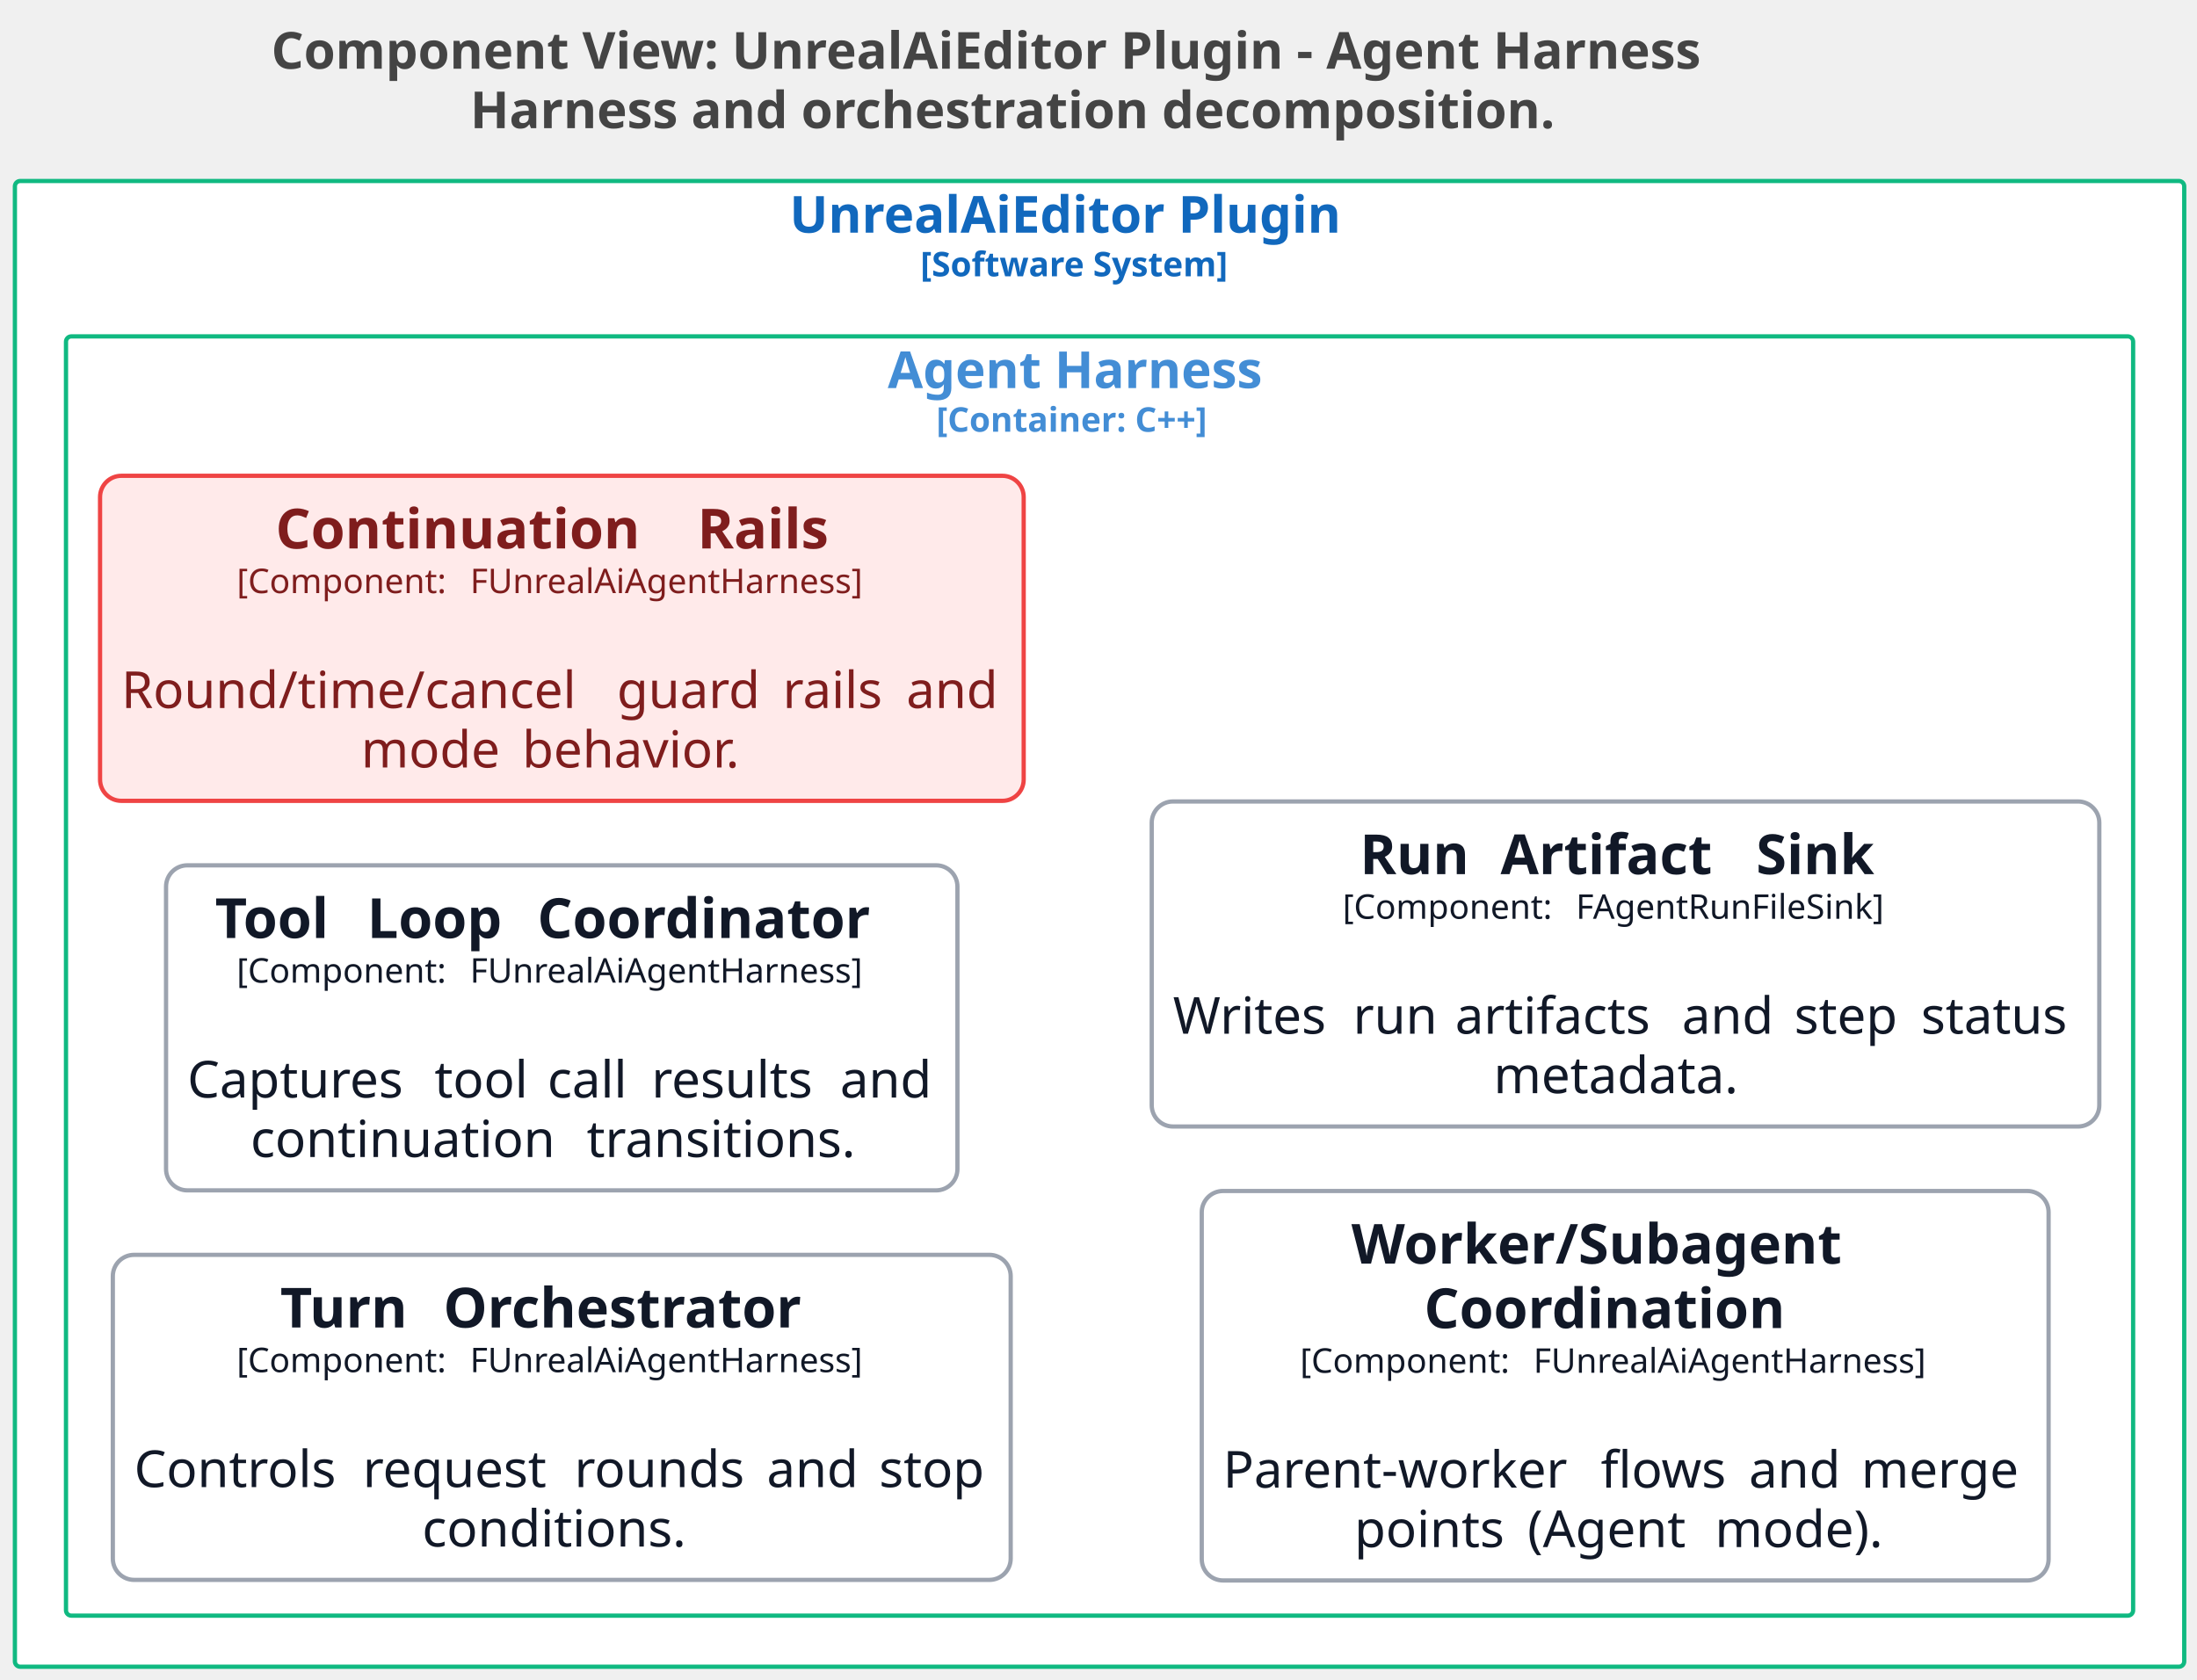
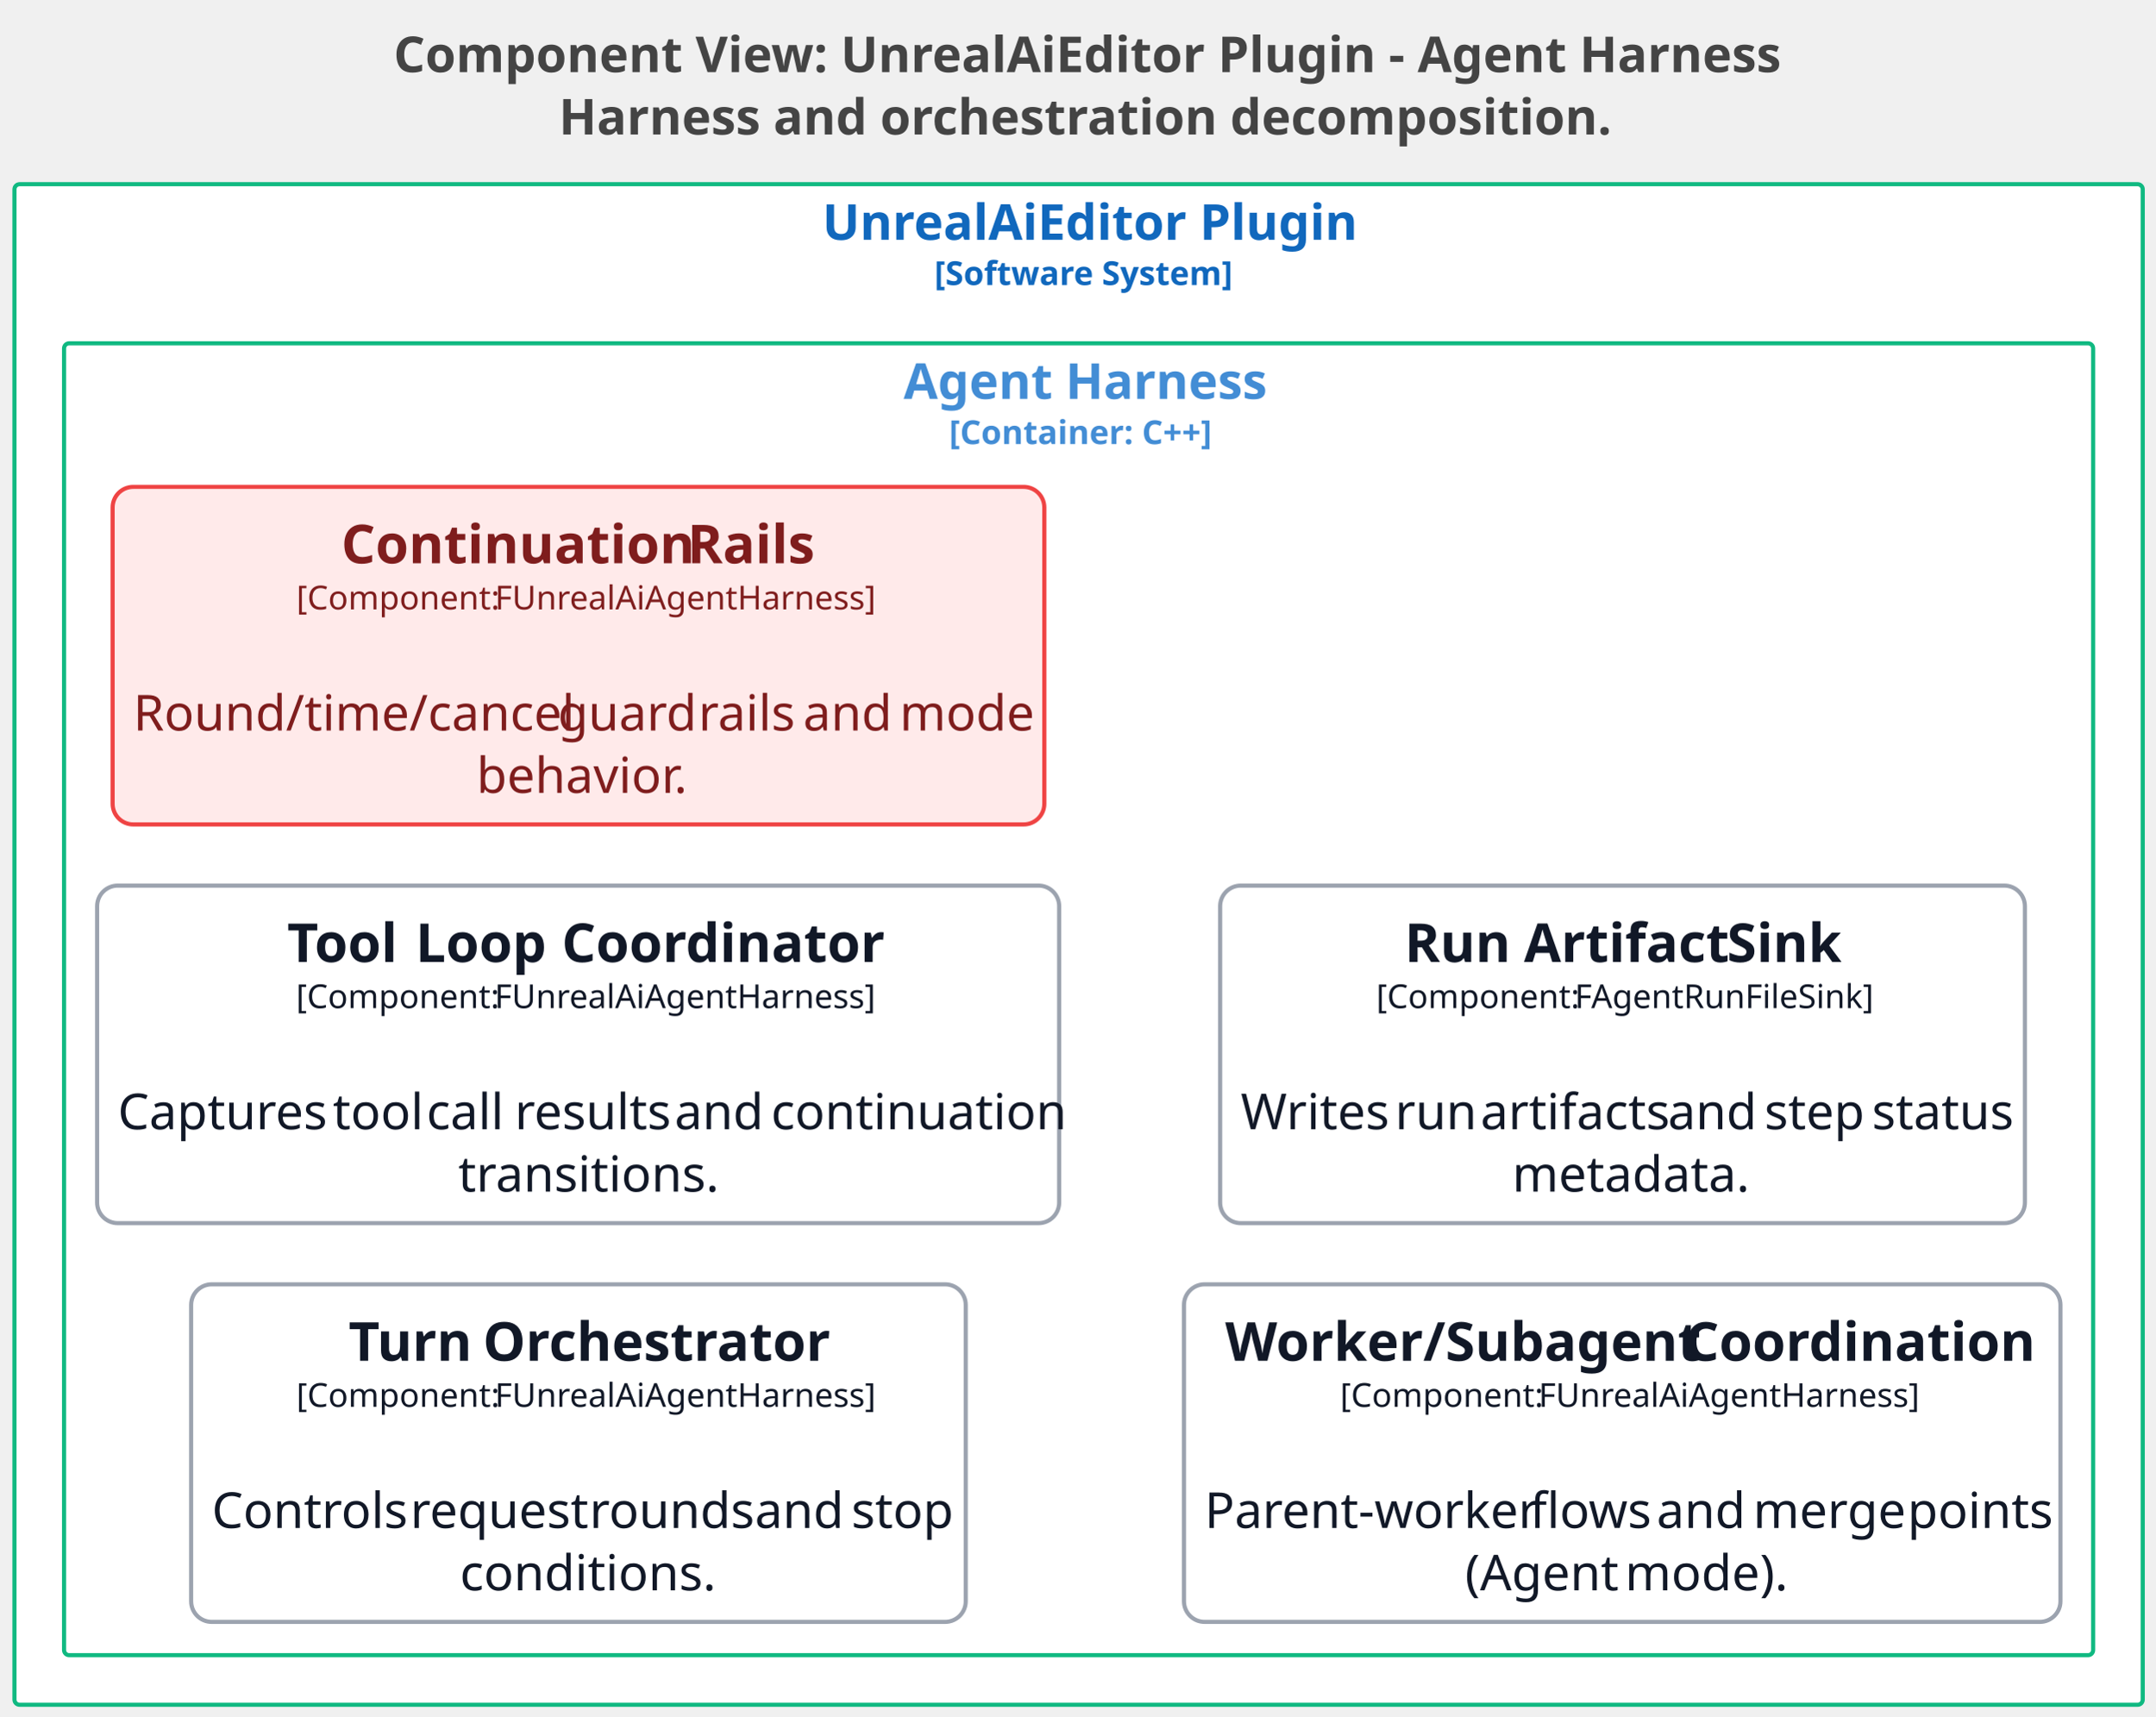
- <svg xmlns="http://www.w3.org/2000/svg" contentStyleType="text/css" data-diagram-type="DESCRIPTION" height="789px" preserveAspectRatio="none" style="width:1032px;height:789px;background:#FFFFFF;" version="1.1" viewBox="0 0 1032 789" width="1032px" zoomAndPan="magnify">
+ <svg xmlns="http://www.w3.org/2000/svg" contentStyleType="text/css" data-diagram-type="DESCRIPTION" height="831px" preserveAspectRatio="none" style="width:1043px;height:831px;background:#FFFFFF;" version="1.1" viewBox="0 0 1043 831" width="1043px" zoomAndPan="magnify">
  <defs />
  <g>
    <g class="title" data-source-line="1">
-       <text fill="#444444" font-family="sans-serif" font-size="24" font-weight="bold" lengthAdjust="spacing" textLength="763.184" x="127.408" y="32.277">Component View: UnrealAiEditor Plugin - Agent Harness</text>
-       <text fill="#444444" font-family="sans-serif" font-size="24" font-weight="bold" lengthAdjust="spacing" textLength="576.305" x="220.848" y="60.215">Harness and orchestration decomposition.</text>
+       <text fill="#444444" font-family="sans-serif" font-size="24" font-weight="bold" lengthAdjust="spacing" textLength="648.059" x="190.471" y="34.914">Component View: UnrealAiEditor Plugin - Agent Harness</text>
+       <text fill="#444444" font-family="sans-serif" font-size="24" font-weight="bold" lengthAdjust="spacing" textLength="488.098" x="270.451" y="65.102">Harness and orchestration decomposition.</text>
    </g>
    <g class="cluster" data-qualified-name="UnrealAiEditor Plugin.n.size.16..Software System...size." data-source-line="64" id="ent0002">
-       <rect fill="#FFFFFF" height="698" rx="2.5" ry="2.5" style="stroke:#10B981;stroke-width:2;" width="1019" x="7" y="85.035" />
-       <text fill="#1168BD" font-family="sans-serif" font-size="24" font-weight="bold" lengthAdjust="spacing" textLength="291.258" x="370.871" y="109.312">UnrealAiEditor Plugin</text>
-       <text fill="#1168BD" font-family="sans-serif" font-size="16" font-weight="bold" lengthAdjust="spacing" textLength="168.289" x="432.356" y="129.824">[Software System]</text>
+       <rect fill="#FFFFFF" height="736" rx="2.5" ry="2.5" style="stroke:#10B981;stroke-width:2;" width="1030" x="7" y="89.148" />
+       <text fill="#1168BD" font-family="sans-serif" font-size="24" font-weight="bold" lengthAdjust="spacing" textLength="248.016" x="397.992" y="116.062">UnrealAiEditor Plugin</text>
+       <text fill="#1168BD" font-family="sans-serif" font-size="16" font-weight="bold" lengthAdjust="spacing" textLength="139.594" x="452.203" y="137.945">[Software System]</text>
    </g>
    <g class="cluster" data-qualified-name="UnrealAiEditor Plugin.n.size.16..Software System...size..Agent Harness.n.size.16..Container. C.....size." data-source-line="65" id="ent0003">
-       <rect fill="#FFFFFF" height="601" rx="2.5" ry="2.5" style="stroke:#10B981;stroke-width:2;" width="971" x="31" y="158.035" />
-       <text fill="#438DD5" font-family="sans-serif" font-size="24" font-weight="bold" lengthAdjust="spacing" textLength="198.996" x="417.002" y="182.312">Agent Harness</text>
-       <text fill="#438DD5" font-family="sans-serif" font-size="16" font-weight="bold" lengthAdjust="spacing" textLength="153.336" x="439.832" y="202.824">[Container: C++]</text>
+       <rect fill="#FFFFFF" height="635" rx="2.5" ry="2.5" style="stroke:#10B981;stroke-width:2;" width="982" x="31" y="166.148" />
+       <text fill="#438DD5" font-family="sans-serif" font-size="24" font-weight="bold" lengthAdjust="spacing" textLength="169.383" x="437.309" y="193.062">Agent Harness</text>
+       <text fill="#438DD5" font-family="sans-serif" font-size="16" font-weight="bold" lengthAdjust="spacing" textLength="125.344" x="459.328" y="214.945">[Container: C++]</text>
    </g>
    <g class="entity" data-qualified-name="UnrealAiEditor Plugin.n.size.16..Software System...size..Agent Harness.n.size.16..Container. C.....size..UnrealAiEditorPlugin.AgentHarness.TurnOrchestrator" data-source-line="66" id="ent0004">
-       <rect fill="#FFFFFF" height="152.703" rx="10" ry="10" style="stroke:#9CA3AF;stroke-width:2;" width="421.754" x="53" y="589.535" />
-       <text fill="#111827" font-family="sans-serif" font-size="26" font-weight="bold" lengthAdjust="spacing" textLength="67.577" x="131.63" y="623.669">Turn</text>
-       <text fill="#111827" font-family="sans-serif" font-size="26" font-weight="bold" lengthAdjust="spacing" textLength="9.052" x="199.207" y="623.669"> </text>
-       <text fill="#111827" font-family="sans-serif" font-size="26" font-weight="bold" lengthAdjust="spacing" textLength="187.865" x="208.259" y="623.669">Orchestrator</text>
-       <text fill="#111827" font-family="sans-serif" font-size="16" lengthAdjust="spacing" textLength="104.523" x="111.178" y="644.652">[Component:</text>
-       <text fill="#111827" font-family="sans-serif" font-size="16" lengthAdjust="spacing" textLength="5.086" x="215.701" y="644.652"> </text>
-       <text fill="#111827" font-family="sans-serif" font-size="16" lengthAdjust="spacing" textLength="195.789" x="220.787" y="644.652">FUnrealAiAgentHarness]</text>
-       <text fill="#111827" font-family="sans-serif" font-size="24" lengthAdjust="spacing" textLength="7.629" x="260.062" y="670.703"> </text>
-       <text fill="#111827" font-family="sans-serif" font-size="24" lengthAdjust="spacing" textLength="99.785" x="63" y="698.641">Controls</text>
-       <text fill="#111827" font-family="sans-serif" font-size="24" lengthAdjust="spacing" textLength="7.629" x="162.785" y="698.641"> </text>
-       <text fill="#111827" font-family="sans-serif" font-size="24" lengthAdjust="spacing" textLength="91.758" x="170.414" y="698.641">request</text>
-       <text fill="#111827" font-family="sans-serif" font-size="24" lengthAdjust="spacing" textLength="7.629" x="262.172" y="698.641"> </text>
-       <text fill="#111827" font-family="sans-serif" font-size="24" lengthAdjust="spacing" textLength="82.711" x="269.801" y="698.641">rounds</text>
-       <text fill="#111827" font-family="sans-serif" font-size="24" lengthAdjust="spacing" textLength="7.629" x="352.512" y="698.641"> </text>
-       <text fill="#111827" font-family="sans-serif" font-size="24" lengthAdjust="spacing" textLength="45.152" x="360.141" y="698.641">and</text>
-       <text fill="#111827" font-family="sans-serif" font-size="24" lengthAdjust="spacing" textLength="7.629" x="405.293" y="698.641"> </text>
-       <text fill="#111827" font-family="sans-serif" font-size="24" lengthAdjust="spacing" textLength="51.832" x="412.922" y="698.641">stop</text>
-       <text fill="#111827" font-family="sans-serif" font-size="24" lengthAdjust="spacing" textLength="131.098" x="198.328" y="726.578">conditions.</text>
+       <rect fill="#FFFFFF" height="163.391" rx="10" ry="10" style="stroke:#9CA3AF;stroke-width:2;" width="374.879" x="92.5" y="621.648" />
+       <text fill="#111827" font-family="sans-serif" font-size="26" font-weight="bold" lengthAdjust="spacing" textLength="57.764" x="168.697" y="658.639">Turn</text>
+       <text fill="#111827" font-family="sans-serif" font-size="26" font-weight="bold" lengthAdjust="spacing" textLength="7.224" x="226.46" y="658.639"> </text>
+       <text fill="#111827" font-family="sans-serif" font-size="26" font-weight="bold" lengthAdjust="spacing" textLength="157.498" x="233.684" y="658.639">Orchestrator</text>
+       <text fill="#111827" font-family="sans-serif" font-size="16" lengthAdjust="spacing" textLength="91.609" x="143.428" y="680.961">[Component:</text>
+       <text fill="#111827" font-family="sans-serif" font-size="16" lengthAdjust="spacing" textLength="4.445" x="235.037" y="680.961"> </text>
+       <text fill="#111827" font-family="sans-serif" font-size="16" lengthAdjust="spacing" textLength="176.969" x="239.482" y="680.961">FUnrealAiAgentHarness]</text>
+       <text fill="#111827" font-family="sans-serif" font-size="24" lengthAdjust="spacing" textLength="6.668" x="276.606" y="709.391"> </text>
+       <text fill="#111827" font-family="sans-serif" font-size="24" lengthAdjust="spacing" textLength="89.367" x="102.5" y="739.578">Controls</text>
+       <text fill="#111827" font-family="sans-serif" font-size="24" lengthAdjust="spacing" textLength="6.668" x="191.867" y="739.578"> </text>
+       <text fill="#111827" font-family="sans-serif" font-size="24" lengthAdjust="spacing" textLength="80.051" x="198.535" y="739.578">request</text>
+       <text fill="#111827" font-family="sans-serif" font-size="24" lengthAdjust="spacing" textLength="6.668" x="278.586" y="739.578"> </text>
+       <text fill="#111827" font-family="sans-serif" font-size="24" lengthAdjust="spacing" textLength="73.383" x="285.254" y="739.578">rounds</text>
+       <text fill="#111827" font-family="sans-serif" font-size="24" lengthAdjust="spacing" textLength="6.668" x="358.637" y="739.578"> </text>
+       <text fill="#111827" font-family="sans-serif" font-size="24" lengthAdjust="spacing" textLength="40.043" x="365.305" y="739.578">and</text>
+       <text fill="#111827" font-family="sans-serif" font-size="24" lengthAdjust="spacing" textLength="6.668" x="405.348" y="739.578"> </text>
+       <text fill="#111827" font-family="sans-serif" font-size="24" lengthAdjust="spacing" textLength="45.363" x="412.016" y="739.578">stop</text>
+       <text fill="#111827" font-family="sans-serif" font-size="24" lengthAdjust="spacing" textLength="114.738" x="222.57" y="769.766">conditions.</text>
    </g>
    <g class="entity" data-qualified-name="UnrealAiEditor Plugin.n.size.16..Software System...size..Agent Harness.n.size.16..Container. C.....size..UnrealAiEditorPlugin.AgentHarness.ToolLoopCoordinator" data-source-line="67" id="ent0005">
-       <rect fill="#FFFFFF" height="152.703" rx="10" ry="10" style="stroke:#9CA3AF;stroke-width:2;" width="371.738" x="78" y="406.535" />
-       <text fill="#111827" font-family="sans-serif" font-size="26" font-weight="bold" lengthAdjust="spacing" textLength="62.372" x="101.02" y="440.669">Tool</text>
-       <text fill="#111827" font-family="sans-serif" font-size="26" font-weight="bold" lengthAdjust="spacing" textLength="9.052" x="163.392" y="440.669"> </text>
-       <text fill="#111827" font-family="sans-serif" font-size="26" font-weight="bold" lengthAdjust="spacing" textLength="70.903" x="172.444" y="440.669">Loop</text>
-       <text fill="#111827" font-family="sans-serif" font-size="26" font-weight="bold" lengthAdjust="spacing" textLength="9.052" x="243.347" y="440.669"> </text>
-       <text fill="#111827" font-family="sans-serif" font-size="26" font-weight="bold" lengthAdjust="spacing" textLength="174.319" x="252.399" y="440.669">Coordinator</text>
-       <text fill="#111827" font-family="sans-serif" font-size="16" lengthAdjust="spacing" textLength="104.523" x="111.17" y="461.652">[Component:</text>
-       <text fill="#111827" font-family="sans-serif" font-size="16" lengthAdjust="spacing" textLength="5.086" x="215.693" y="461.652"> </text>
-       <text fill="#111827" font-family="sans-serif" font-size="16" lengthAdjust="spacing" textLength="195.789" x="220.779" y="461.652">FUnrealAiAgentHarness]</text>
-       <text fill="#111827" font-family="sans-serif" font-size="24" lengthAdjust="spacing" textLength="7.629" x="260.055" y="487.703"> </text>
-       <text fill="#111827" font-family="sans-serif" font-size="24" lengthAdjust="spacing" textLength="108.457" x="88" y="515.641">Captures</text>
-       <text fill="#111827" font-family="sans-serif" font-size="24" lengthAdjust="spacing" textLength="7.629" x="196.457" y="515.641"> </text>
-       <text fill="#111827" font-family="sans-serif" font-size="24" lengthAdjust="spacing" textLength="45.445" x="204.086" y="515.641">tool</text>
-       <text fill="#111827" font-family="sans-serif" font-size="24" lengthAdjust="spacing" textLength="7.629" x="249.531" y="515.641"> </text>
-       <text fill="#111827" font-family="sans-serif" font-size="24" lengthAdjust="spacing" textLength="41.238" x="257.16" y="515.641">call</text>
-       <text fill="#111827" font-family="sans-serif" font-size="24" lengthAdjust="spacing" textLength="7.629" x="298.398" y="515.641"> </text>
-       <text fill="#111827" font-family="sans-serif" font-size="24" lengthAdjust="spacing" textLength="80.93" x="306.027" y="515.641">results</text>
-       <text fill="#111827" font-family="sans-serif" font-size="24" lengthAdjust="spacing" textLength="7.629" x="386.957" y="515.641"> </text>
-       <text fill="#111827" font-family="sans-serif" font-size="24" lengthAdjust="spacing" textLength="45.152" x="394.586" y="515.641">and</text>
-       <text fill="#111827" font-family="sans-serif" font-size="24" lengthAdjust="spacing" textLength="150.269" x="117.684" y="543.578">continuation</text>
-       <text fill="#111827" font-family="sans-serif" font-size="24" lengthAdjust="spacing" textLength="7.629" x="267.953" y="543.578"> </text>
-       <text fill="#111827" font-family="sans-serif" font-size="24" lengthAdjust="spacing" textLength="134.473" x="275.582" y="543.578">transitions.</text>
+       <rect fill="#FFFFFF" height="163.391" rx="10" ry="10" style="stroke:#9CA3AF;stroke-width:2;" width="465.594" x="47" y="428.648" />
+       <text fill="#111827" font-family="sans-serif" font-size="26" font-weight="bold" lengthAdjust="spacing" textLength="54.869" x="138.993" y="465.639">Tool</text>
+       <text fill="#111827" font-family="sans-serif" font-size="26" font-weight="bold" lengthAdjust="spacing" textLength="7.224" x="193.862" y="465.639"> </text>
+       <text fill="#111827" font-family="sans-serif" font-size="26" font-weight="bold" lengthAdjust="spacing" textLength="63.527" x="201.086" y="465.639">Loop</text>
+       <text fill="#111827" font-family="sans-serif" font-size="26" font-weight="bold" lengthAdjust="spacing" textLength="7.224" x="264.613" y="465.639"> </text>
+       <text fill="#111827" font-family="sans-serif" font-size="26" font-weight="bold" lengthAdjust="spacing" textLength="148.764" x="271.837" y="465.639">Coordinator</text>
+       <text fill="#111827" font-family="sans-serif" font-size="16" lengthAdjust="spacing" textLength="91.609" x="143.285" y="487.961">[Component:</text>
+       <text fill="#111827" font-family="sans-serif" font-size="16" lengthAdjust="spacing" textLength="4.445" x="234.894" y="487.961"> </text>
+       <text fill="#111827" font-family="sans-serif" font-size="16" lengthAdjust="spacing" textLength="176.969" x="239.34" y="487.961">FUnrealAiAgentHarness]</text>
+       <text fill="#111827" font-family="sans-serif" font-size="24" lengthAdjust="spacing" textLength="6.668" x="276.463" y="516.391"> </text>
+       <text fill="#111827" font-family="sans-serif" font-size="24" lengthAdjust="spacing" textLength="97.383" x="57" y="546.578">Captures</text>
+       <text fill="#111827" font-family="sans-serif" font-size="24" lengthAdjust="spacing" textLength="6.668" x="154.383" y="546.578"> </text>
+       <text fill="#111827" font-family="sans-serif" font-size="24" lengthAdjust="spacing" textLength="38.695" x="161.051" y="546.578">tool</text>
+       <text fill="#111827" font-family="sans-serif" font-size="24" lengthAdjust="spacing" textLength="6.668" x="199.746" y="546.578"> </text>
+       <text fill="#111827" font-family="sans-serif" font-size="24" lengthAdjust="spacing" textLength="36.012" x="206.414" y="546.578">call</text>
+       <text fill="#111827" font-family="sans-serif" font-size="24" lengthAdjust="spacing" textLength="6.668" x="242.426" y="546.578"> </text>
+       <text fill="#111827" font-family="sans-serif" font-size="24" lengthAdjust="spacing" textLength="70.688" x="249.094" y="546.578">results</text>
+       <text fill="#111827" font-family="sans-serif" font-size="24" lengthAdjust="spacing" textLength="6.668" x="319.781" y="546.578"> </text>
+       <text fill="#111827" font-family="sans-serif" font-size="24" lengthAdjust="spacing" textLength="40.043" x="326.449" y="546.578">and</text>
+       <text fill="#111827" font-family="sans-serif" font-size="24" lengthAdjust="spacing" textLength="6.668" x="366.492" y="546.578"> </text>
+       <text fill="#111827" font-family="sans-serif" font-size="24" lengthAdjust="spacing" textLength="129.434" x="373.16" y="546.578">continuation</text>
+       <text fill="#111827" font-family="sans-serif" font-size="24" lengthAdjust="spacing" textLength="116.051" x="221.772" y="576.766">transitions.</text>
    </g>
    <g class="entity" data-qualified-name="UnrealAiEditor Plugin.n.size.16..Software System...size..Agent Harness.n.size.16..Container. C.....size..UnrealAiEditorPlugin.AgentHarness.ContinuationRails" data-source-line="68" id="ent0006">
-       <rect fill="#FFEAEA" height="152.703" rx="10" ry="10" style="stroke:#EF4444;stroke-width:2;" width="433.859" x="47" y="223.535" />
-       <text fill="#7F1D1D" font-family="sans-serif" font-size="26" font-weight="bold" lengthAdjust="spacing" textLength="189.071" x="129.435" y="257.669">Continuation</text>
-       <text fill="#7F1D1D" font-family="sans-serif" font-size="26" font-weight="bold" lengthAdjust="spacing" textLength="9.052" x="318.507" y="257.669"> </text>
-       <text fill="#7F1D1D" font-family="sans-serif" font-size="26" font-weight="bold" lengthAdjust="spacing" textLength="70.865" x="327.559" y="257.669">Rails</text>
-       <text fill="#7F1D1D" font-family="sans-serif" font-size="16" lengthAdjust="spacing" textLength="104.523" x="111.231" y="278.652">[Component:</text>
-       <text fill="#7F1D1D" font-family="sans-serif" font-size="16" lengthAdjust="spacing" textLength="5.086" x="215.754" y="278.652"> </text>
-       <text fill="#7F1D1D" font-family="sans-serif" font-size="16" lengthAdjust="spacing" textLength="195.789" x="220.84" y="278.652">FUnrealAiAgentHarness]</text>
-       <text fill="#7F1D1D" font-family="sans-serif" font-size="24" lengthAdjust="spacing" textLength="7.629" x="260.115" y="304.703"> </text>
-       <text fill="#7F1D1D" font-family="sans-serif" font-size="24" lengthAdjust="spacing" textLength="225.152" x="57" y="332.641">Round/time/cancel</text>
-       <text fill="#7F1D1D" font-family="sans-serif" font-size="24" lengthAdjust="spacing" textLength="7.629" x="282.152" y="332.641"> </text>
-       <text fill="#7F1D1D" font-family="sans-serif" font-size="24" lengthAdjust="spacing" textLength="70.254" x="289.781" y="332.641">guard</text>
-       <text fill="#7F1D1D" font-family="sans-serif" font-size="24" lengthAdjust="spacing" textLength="7.629" x="360.035" y="332.641"> </text>
-       <text fill="#7F1D1D" font-family="sans-serif" font-size="24" lengthAdjust="spacing" textLength="50.414" x="367.664" y="332.641">rails</text>
-       <text fill="#7F1D1D" font-family="sans-serif" font-size="24" lengthAdjust="spacing" textLength="7.629" x="418.078" y="332.641"> </text>
-       <text fill="#7F1D1D" font-family="sans-serif" font-size="24" lengthAdjust="spacing" textLength="45.152" x="425.707" y="332.641">and</text>
-       <text fill="#7F1D1D" font-family="sans-serif" font-size="24" lengthAdjust="spacing" textLength="68.062" x="169.6" y="360.578">mode</text>
-       <text fill="#7F1D1D" font-family="sans-serif" font-size="24" lengthAdjust="spacing" textLength="7.629" x="237.662" y="360.578"> </text>
-       <text fill="#7F1D1D" font-family="sans-serif" font-size="24" lengthAdjust="spacing" textLength="112.969" x="245.291" y="360.578">behavior.</text>
+       <rect fill="#FFEAEA" height="163.391" rx="10" ry="10" style="stroke:#EF4444;stroke-width:2;" width="450.91" x="54.5" y="235.648" />
+       <text fill="#7F1D1D" font-family="sans-serif" font-size="26" font-weight="bold" lengthAdjust="spacing" textLength="160.291" x="165.126" y="272.639">Continuation</text>
+       <text fill="#7F1D1D" font-family="sans-serif" font-size="26" font-weight="bold" lengthAdjust="spacing" textLength="7.224" x="325.417" y="272.639"> </text>
+       <text fill="#7F1D1D" font-family="sans-serif" font-size="26" font-weight="bold" lengthAdjust="spacing" textLength="62.144" x="332.641" y="272.639">Rails</text>
+       <text fill="#7F1D1D" font-family="sans-serif" font-size="16" lengthAdjust="spacing" textLength="91.609" x="143.443" y="294.961">[Component:</text>
+       <text fill="#7F1D1D" font-family="sans-serif" font-size="16" lengthAdjust="spacing" textLength="4.445" x="235.053" y="294.961"> </text>
+       <text fill="#7F1D1D" font-family="sans-serif" font-size="16" lengthAdjust="spacing" textLength="176.969" x="239.498" y="294.961">FUnrealAiAgentHarness]</text>
+       <text fill="#7F1D1D" font-family="sans-serif" font-size="24" lengthAdjust="spacing" textLength="6.668" x="276.621" y="323.391"> </text>
+       <text fill="#7F1D1D" font-family="sans-serif" font-size="24" lengthAdjust="spacing" textLength="198.773" x="64.5" y="353.578">Round/time/cancel</text>
+       <text fill="#7F1D1D" font-family="sans-serif" font-size="24" lengthAdjust="spacing" textLength="6.668" x="263.273" y="353.578"> </text>
+       <text fill="#7F1D1D" font-family="sans-serif" font-size="24" lengthAdjust="spacing" textLength="61.383" x="269.941" y="353.578">guard</text>
+       <text fill="#7F1D1D" font-family="sans-serif" font-size="24" lengthAdjust="spacing" textLength="6.668" x="331.324" y="353.578"> </text>
+       <text fill="#7F1D1D" font-family="sans-serif" font-size="24" lengthAdjust="spacing" textLength="44.004" x="337.992" y="353.578">rails</text>
+       <text fill="#7F1D1D" font-family="sans-serif" font-size="24" lengthAdjust="spacing" textLength="6.668" x="381.996" y="353.578"> </text>
+       <text fill="#7F1D1D" font-family="sans-serif" font-size="24" lengthAdjust="spacing" textLength="40.043" x="388.664" y="353.578">and</text>
+       <text fill="#7F1D1D" font-family="sans-serif" font-size="24" lengthAdjust="spacing" textLength="6.668" x="428.707" y="353.578"> </text>
+       <text fill="#7F1D1D" font-family="sans-serif" font-size="24" lengthAdjust="spacing" textLength="60.035" x="435.375" y="353.578">mode</text>
+       <text fill="#7F1D1D" font-family="sans-serif" font-size="24" lengthAdjust="spacing" textLength="98.731" x="230.59" y="383.766">behavior.</text>
    </g>
    <g class="entity" data-qualified-name="UnrealAiEditor Plugin.n.size.16..Software System...size..Agent Harness.n.size.16..Container. C.....size..UnrealAiEditorPlugin.AgentHarness.WorkerSubagentCoordination" data-source-line="69" id="ent0007">
-       <rect fill="#FFFFFF" height="182.969" rx="10" ry="10" style="stroke:#9CA3AF;stroke-width:2;" width="397.789" x="564.5" y="559.535" />
-       <text fill="#111827" font-family="sans-serif" font-size="26" font-weight="bold" lengthAdjust="spacing" textLength="257.182" x="634.804" y="593.669">Worker/Subagent</text>
-       <text fill="#111827" font-family="sans-serif" font-size="26" font-weight="bold" lengthAdjust="spacing" textLength="188.919" x="668.935" y="623.935">Coordination</text>
-       <text fill="#111827" font-family="sans-serif" font-size="16" lengthAdjust="spacing" textLength="104.523" x="610.695" y="644.918">[Component:</text>
-       <text fill="#111827" font-family="sans-serif" font-size="16" lengthAdjust="spacing" textLength="5.086" x="715.219" y="644.918"> </text>
-       <text fill="#111827" font-family="sans-serif" font-size="16" lengthAdjust="spacing" textLength="195.789" x="720.305" y="644.918">FUnrealAiAgentHarness]</text>
-       <text fill="#111827" font-family="sans-serif" font-size="24" lengthAdjust="spacing" textLength="7.629" x="759.58" y="670.969"> </text>
-       <text fill="#111827" font-family="sans-serif" font-size="24" lengthAdjust="spacing" textLength="169.805" x="574.5" y="698.906">Parent-worker</text>
-       <text fill="#111827" font-family="sans-serif" font-size="24" lengthAdjust="spacing" textLength="7.629" x="744.305" y="698.906"> </text>
-       <text fill="#111827" font-family="sans-serif" font-size="24" lengthAdjust="spacing" textLength="61.934" x="751.934" y="698.906">flows</text>
-       <text fill="#111827" font-family="sans-serif" font-size="24" lengthAdjust="spacing" textLength="7.629" x="813.867" y="698.906"> </text>
-       <text fill="#111827" font-family="sans-serif" font-size="24" lengthAdjust="spacing" textLength="45.152" x="821.496" y="698.906">and</text>
-       <text fill="#111827" font-family="sans-serif" font-size="24" lengthAdjust="spacing" textLength="7.629" x="866.648" y="698.906"> </text>
-       <text fill="#111827" font-family="sans-serif" font-size="24" lengthAdjust="spacing" textLength="78.012" x="874.277" y="698.906">merge</text>
-       <text fill="#111827" font-family="sans-serif" font-size="24" lengthAdjust="spacing" textLength="73.711" x="636.182" y="726.844">points</text>
-       <text fill="#111827" font-family="sans-serif" font-size="24" lengthAdjust="spacing" textLength="7.629" x="709.893" y="726.844"> </text>
-       <text fill="#111827" font-family="sans-serif" font-size="24" lengthAdjust="spacing" textLength="80.402" x="717.521" y="726.844">(Agent</text>
-       <text fill="#111827" font-family="sans-serif" font-size="24" lengthAdjust="spacing" textLength="7.629" x="797.924" y="726.844"> </text>
-       <text fill="#111827" font-family="sans-serif" font-size="24" lengthAdjust="spacing" textLength="85.055" x="805.553" y="726.844">mode).</text>
+       <rect fill="#FFFFFF" height="163.391" rx="10" ry="10" style="stroke:#9CA3AF;stroke-width:2;" width="424.18" x="573" y="621.648" />
+       <text fill="#111827" font-family="sans-serif" font-size="26" font-weight="bold" lengthAdjust="spacing" textLength="215.249" x="592.978" y="658.639">Worker/Subagent</text>
+       <text fill="#111827" font-family="sans-serif" font-size="26" font-weight="bold" lengthAdjust="spacing" textLength="7.224" x="808.227" y="658.639"> </text>
+       <text fill="#111827" font-family="sans-serif" font-size="26" font-weight="bold" lengthAdjust="spacing" textLength="161.751" x="815.451" y="658.639">Coordination</text>
+       <text fill="#111827" font-family="sans-serif" font-size="16" lengthAdjust="spacing" textLength="91.609" x="648.578" y="680.961">[Component:</text>
+       <text fill="#111827" font-family="sans-serif" font-size="16" lengthAdjust="spacing" textLength="4.445" x="740.188" y="680.961"> </text>
+       <text fill="#111827" font-family="sans-serif" font-size="16" lengthAdjust="spacing" textLength="176.969" x="744.633" y="680.961">FUnrealAiAgentHarness]</text>
+       <text fill="#111827" font-family="sans-serif" font-size="24" lengthAdjust="spacing" textLength="6.668" x="781.756" y="709.391"> </text>
+       <text fill="#111827" font-family="sans-serif" font-size="24" lengthAdjust="spacing" textLength="150.715" x="583" y="739.578">Parent-worker</text>
+       <text fill="#111827" font-family="sans-serif" font-size="24" lengthAdjust="spacing" textLength="6.668" x="733.715" y="739.578"> </text>
+       <text fill="#111827" font-family="sans-serif" font-size="24" lengthAdjust="spacing" textLength="54.68" x="740.383" y="739.578">flows</text>
+       <text fill="#111827" font-family="sans-serif" font-size="24" lengthAdjust="spacing" textLength="6.668" x="795.062" y="739.578"> </text>
+       <text fill="#111827" font-family="sans-serif" font-size="24" lengthAdjust="spacing" textLength="40.043" x="801.731" y="739.578">and</text>
+       <text fill="#111827" font-family="sans-serif" font-size="24" lengthAdjust="spacing" textLength="6.668" x="841.773" y="739.578"> </text>
+       <text fill="#111827" font-family="sans-serif" font-size="24" lengthAdjust="spacing" textLength="68.027" x="848.441" y="739.578">merge</text>
+       <text fill="#111827" font-family="sans-serif" font-size="24" lengthAdjust="spacing" textLength="6.668" x="916.469" y="739.578"> </text>
+       <text fill="#111827" font-family="sans-serif" font-size="24" lengthAdjust="spacing" textLength="64.043" x="923.137" y="739.578">points</text>
+       <text fill="#111827" font-family="sans-serif" font-size="24" lengthAdjust="spacing" textLength="70.711" x="709.053" y="769.766">(Agent</text>
+       <text fill="#111827" font-family="sans-serif" font-size="24" lengthAdjust="spacing" textLength="6.668" x="779.764" y="769.766"> </text>
+       <text fill="#111827" font-family="sans-serif" font-size="24" lengthAdjust="spacing" textLength="74.695" x="786.432" y="769.766">mode).</text>
    </g>
    <g class="entity" data-qualified-name="UnrealAiEditor Plugin.n.size.16..Software System...size..Agent Harness.n.size.16..Container. C.....size..UnrealAiEditorPlugin.AgentHarness.RunArtifactSink" data-source-line="70" id="ent0008">
-       <rect fill="#FFFFFF" height="152.703" rx="10" ry="10" style="stroke:#9CA3AF;stroke-width:2;" width="445.109" x="541" y="376.535" />
-       <text fill="#111827" font-family="sans-serif" font-size="26" font-weight="bold" lengthAdjust="spacing" textLength="57.04" x="638.773" y="410.669">Run</text>
-       <text fill="#111827" font-family="sans-serif" font-size="26" font-weight="bold" lengthAdjust="spacing" textLength="9.052" x="695.812" y="410.669"> </text>
-       <text fill="#111827" font-family="sans-serif" font-size="26" font-weight="bold" lengthAdjust="spacing" textLength="110.982" x="704.864" y="410.669">Artifact</text>
-       <text fill="#111827" font-family="sans-serif" font-size="26" font-weight="bold" lengthAdjust="spacing" textLength="9.052" x="815.847" y="410.669"> </text>
-       <text fill="#111827" font-family="sans-serif" font-size="26" font-weight="bold" lengthAdjust="spacing" textLength="63.438" x="824.898" y="410.669">Sink</text>
-       <text fill="#111827" font-family="sans-serif" font-size="16" lengthAdjust="spacing" textLength="104.523" x="630.676" y="431.652">[Component:</text>
-       <text fill="#111827" font-family="sans-serif" font-size="16" lengthAdjust="spacing" textLength="5.086" x="735.199" y="431.652"> </text>
-       <text fill="#111827" font-family="sans-serif" font-size="16" lengthAdjust="spacing" textLength="156.148" x="740.285" y="431.652">FAgentRunFileSink]</text>
-       <text fill="#111827" font-family="sans-serif" font-size="24" lengthAdjust="spacing" textLength="7.629" x="759.74" y="457.703"> </text>
-       <text fill="#111827" font-family="sans-serif" font-size="24" lengthAdjust="spacing" textLength="76.945" x="551" y="485.641">Writes</text>
-       <text fill="#111827" font-family="sans-serif" font-size="24" lengthAdjust="spacing" textLength="7.629" x="627.945" y="485.641"> </text>
-       <text fill="#111827" font-family="sans-serif" font-size="24" lengthAdjust="spacing" textLength="40.289" x="635.574" y="485.641">run</text>
-       <text fill="#111827" font-family="sans-serif" font-size="24" lengthAdjust="spacing" textLength="7.629" x="675.863" y="485.641"> </text>
-       <text fill="#111827" font-family="sans-serif" font-size="24" lengthAdjust="spacing" textLength="98.918" x="683.492" y="485.641">artifacts</text>
-       <text fill="#111827" font-family="sans-serif" font-size="24" lengthAdjust="spacing" textLength="7.629" x="782.41" y="485.641"> </text>
-       <text fill="#111827" font-family="sans-serif" font-size="24" lengthAdjust="spacing" textLength="45.152" x="790.039" y="485.641">and</text>
-       <text fill="#111827" font-family="sans-serif" font-size="24" lengthAdjust="spacing" textLength="7.629" x="835.191" y="485.641"> </text>
-       <text fill="#111827" font-family="sans-serif" font-size="24" lengthAdjust="spacing" textLength="51.914" x="842.82" y="485.641">step</text>
-       <text fill="#111827" font-family="sans-serif" font-size="24" lengthAdjust="spacing" textLength="7.629" x="894.734" y="485.641"> </text>
-       <text fill="#111827" font-family="sans-serif" font-size="24" lengthAdjust="spacing" textLength="73.746" x="902.363" y="485.641">status</text>
-       <text fill="#111827" font-family="sans-serif" font-size="24" lengthAdjust="spacing" textLength="123.949" x="701.58" y="513.578">metadata.</text>
+       <rect fill="#FFFFFF" height="163.391" rx="10" ry="10" style="stroke:#9CA3AF;stroke-width:2;" width="389.481" x="590.5" y="428.648" />
+       <text fill="#111827" font-family="sans-serif" font-size="26" font-weight="bold" lengthAdjust="spacing" textLength="50.54" x="679.787" y="465.639">Run</text>
+       <text fill="#111827" font-family="sans-serif" font-size="26" font-weight="bold" lengthAdjust="spacing" textLength="7.224" x="730.327" y="465.639"> </text>
+       <text fill="#111827" font-family="sans-serif" font-size="26" font-weight="bold" lengthAdjust="spacing" textLength="91.013" x="737.55" y="465.639">Artifact</text>
+       <text fill="#111827" font-family="sans-serif" font-size="26" font-weight="bold" lengthAdjust="spacing" textLength="7.224" x="828.563" y="465.639"> </text>
+       <text fill="#111827" font-family="sans-serif" font-size="26" font-weight="bold" lengthAdjust="spacing" textLength="54.907" x="835.787" y="465.639">Sink</text>
+       <text fill="#111827" font-family="sans-serif" font-size="16" lengthAdjust="spacing" textLength="91.609" x="666.068" y="487.961">[Component:</text>
+       <text fill="#111827" font-family="sans-serif" font-size="16" lengthAdjust="spacing" textLength="4.445" x="757.678" y="487.961"> </text>
+       <text fill="#111827" font-family="sans-serif" font-size="16" lengthAdjust="spacing" textLength="142.289" x="762.123" y="487.961">FAgentRunFileSink]</text>
+       <text fill="#111827" font-family="sans-serif" font-size="24" lengthAdjust="spacing" textLength="6.668" x="781.906" y="516.391"> </text>
+       <text fill="#111827" font-family="sans-serif" font-size="24" lengthAdjust="spacing" textLength="67.992" x="600.5" y="546.578">Writes</text>
+       <text fill="#111827" font-family="sans-serif" font-size="24" lengthAdjust="spacing" textLength="6.668" x="668.492" y="546.578"> </text>
+       <text fill="#111827" font-family="sans-serif" font-size="24" lengthAdjust="spacing" textLength="34.688" x="675.16" y="546.578">run</text>
+       <text fill="#111827" font-family="sans-serif" font-size="24" lengthAdjust="spacing" textLength="6.668" x="709.848" y="546.578"> </text>
+       <text fill="#111827" font-family="sans-serif" font-size="24" lengthAdjust="spacing" textLength="84.023" x="716.516" y="546.578">artifacts</text>
+       <text fill="#111827" font-family="sans-serif" font-size="24" lengthAdjust="spacing" textLength="6.668" x="800.539" y="546.578"> </text>
+       <text fill="#111827" font-family="sans-serif" font-size="24" lengthAdjust="spacing" textLength="40.043" x="807.207" y="546.578">and</text>
+       <text fill="#111827" font-family="sans-serif" font-size="24" lengthAdjust="spacing" textLength="6.668" x="847.25" y="546.578"> </text>
+       <text fill="#111827" font-family="sans-serif" font-size="24" lengthAdjust="spacing" textLength="45.363" x="853.918" y="546.578">step</text>
+       <text fill="#111827" font-family="sans-serif" font-size="24" lengthAdjust="spacing" textLength="6.668" x="899.281" y="546.578"> </text>
+       <text fill="#111827" font-family="sans-serif" font-size="24" lengthAdjust="spacing" textLength="64.031" x="905.949" y="546.578">status</text>
+       <text fill="#111827" font-family="sans-serif" font-size="24" lengthAdjust="spacing" textLength="106.734" x="731.873" y="576.766">metadata.</text>
    </g>
  </g>
</svg>
